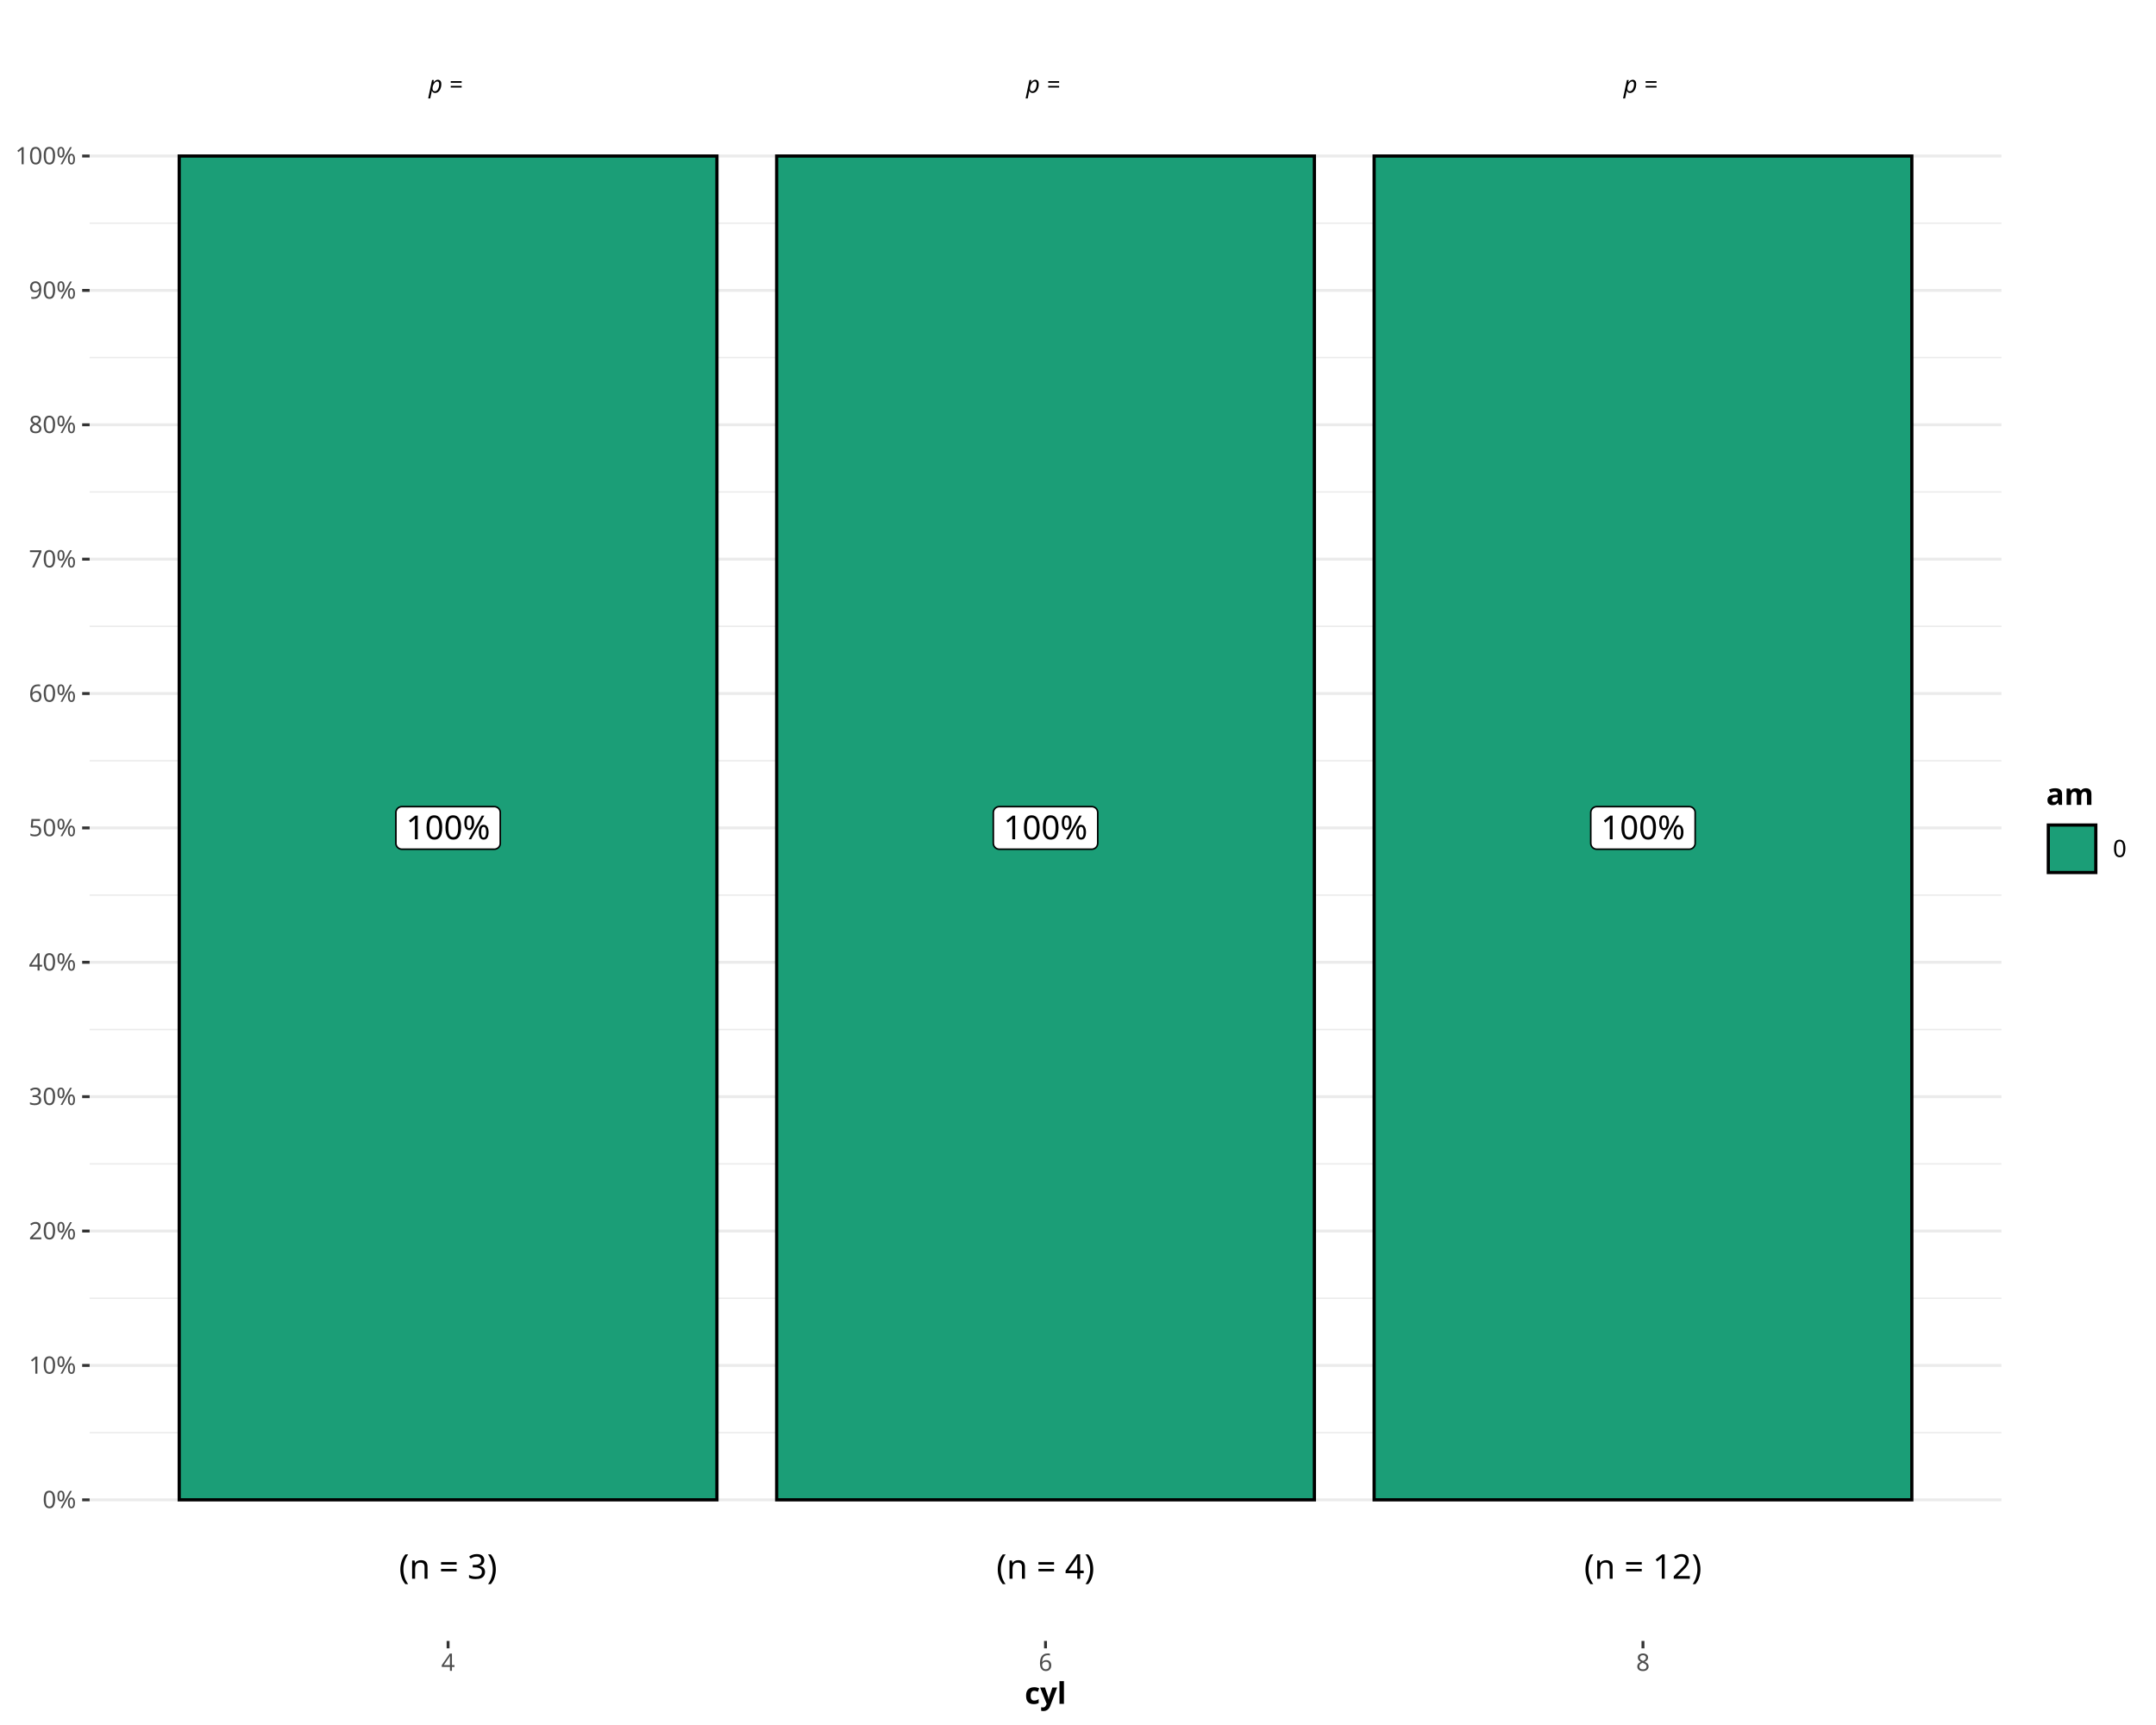
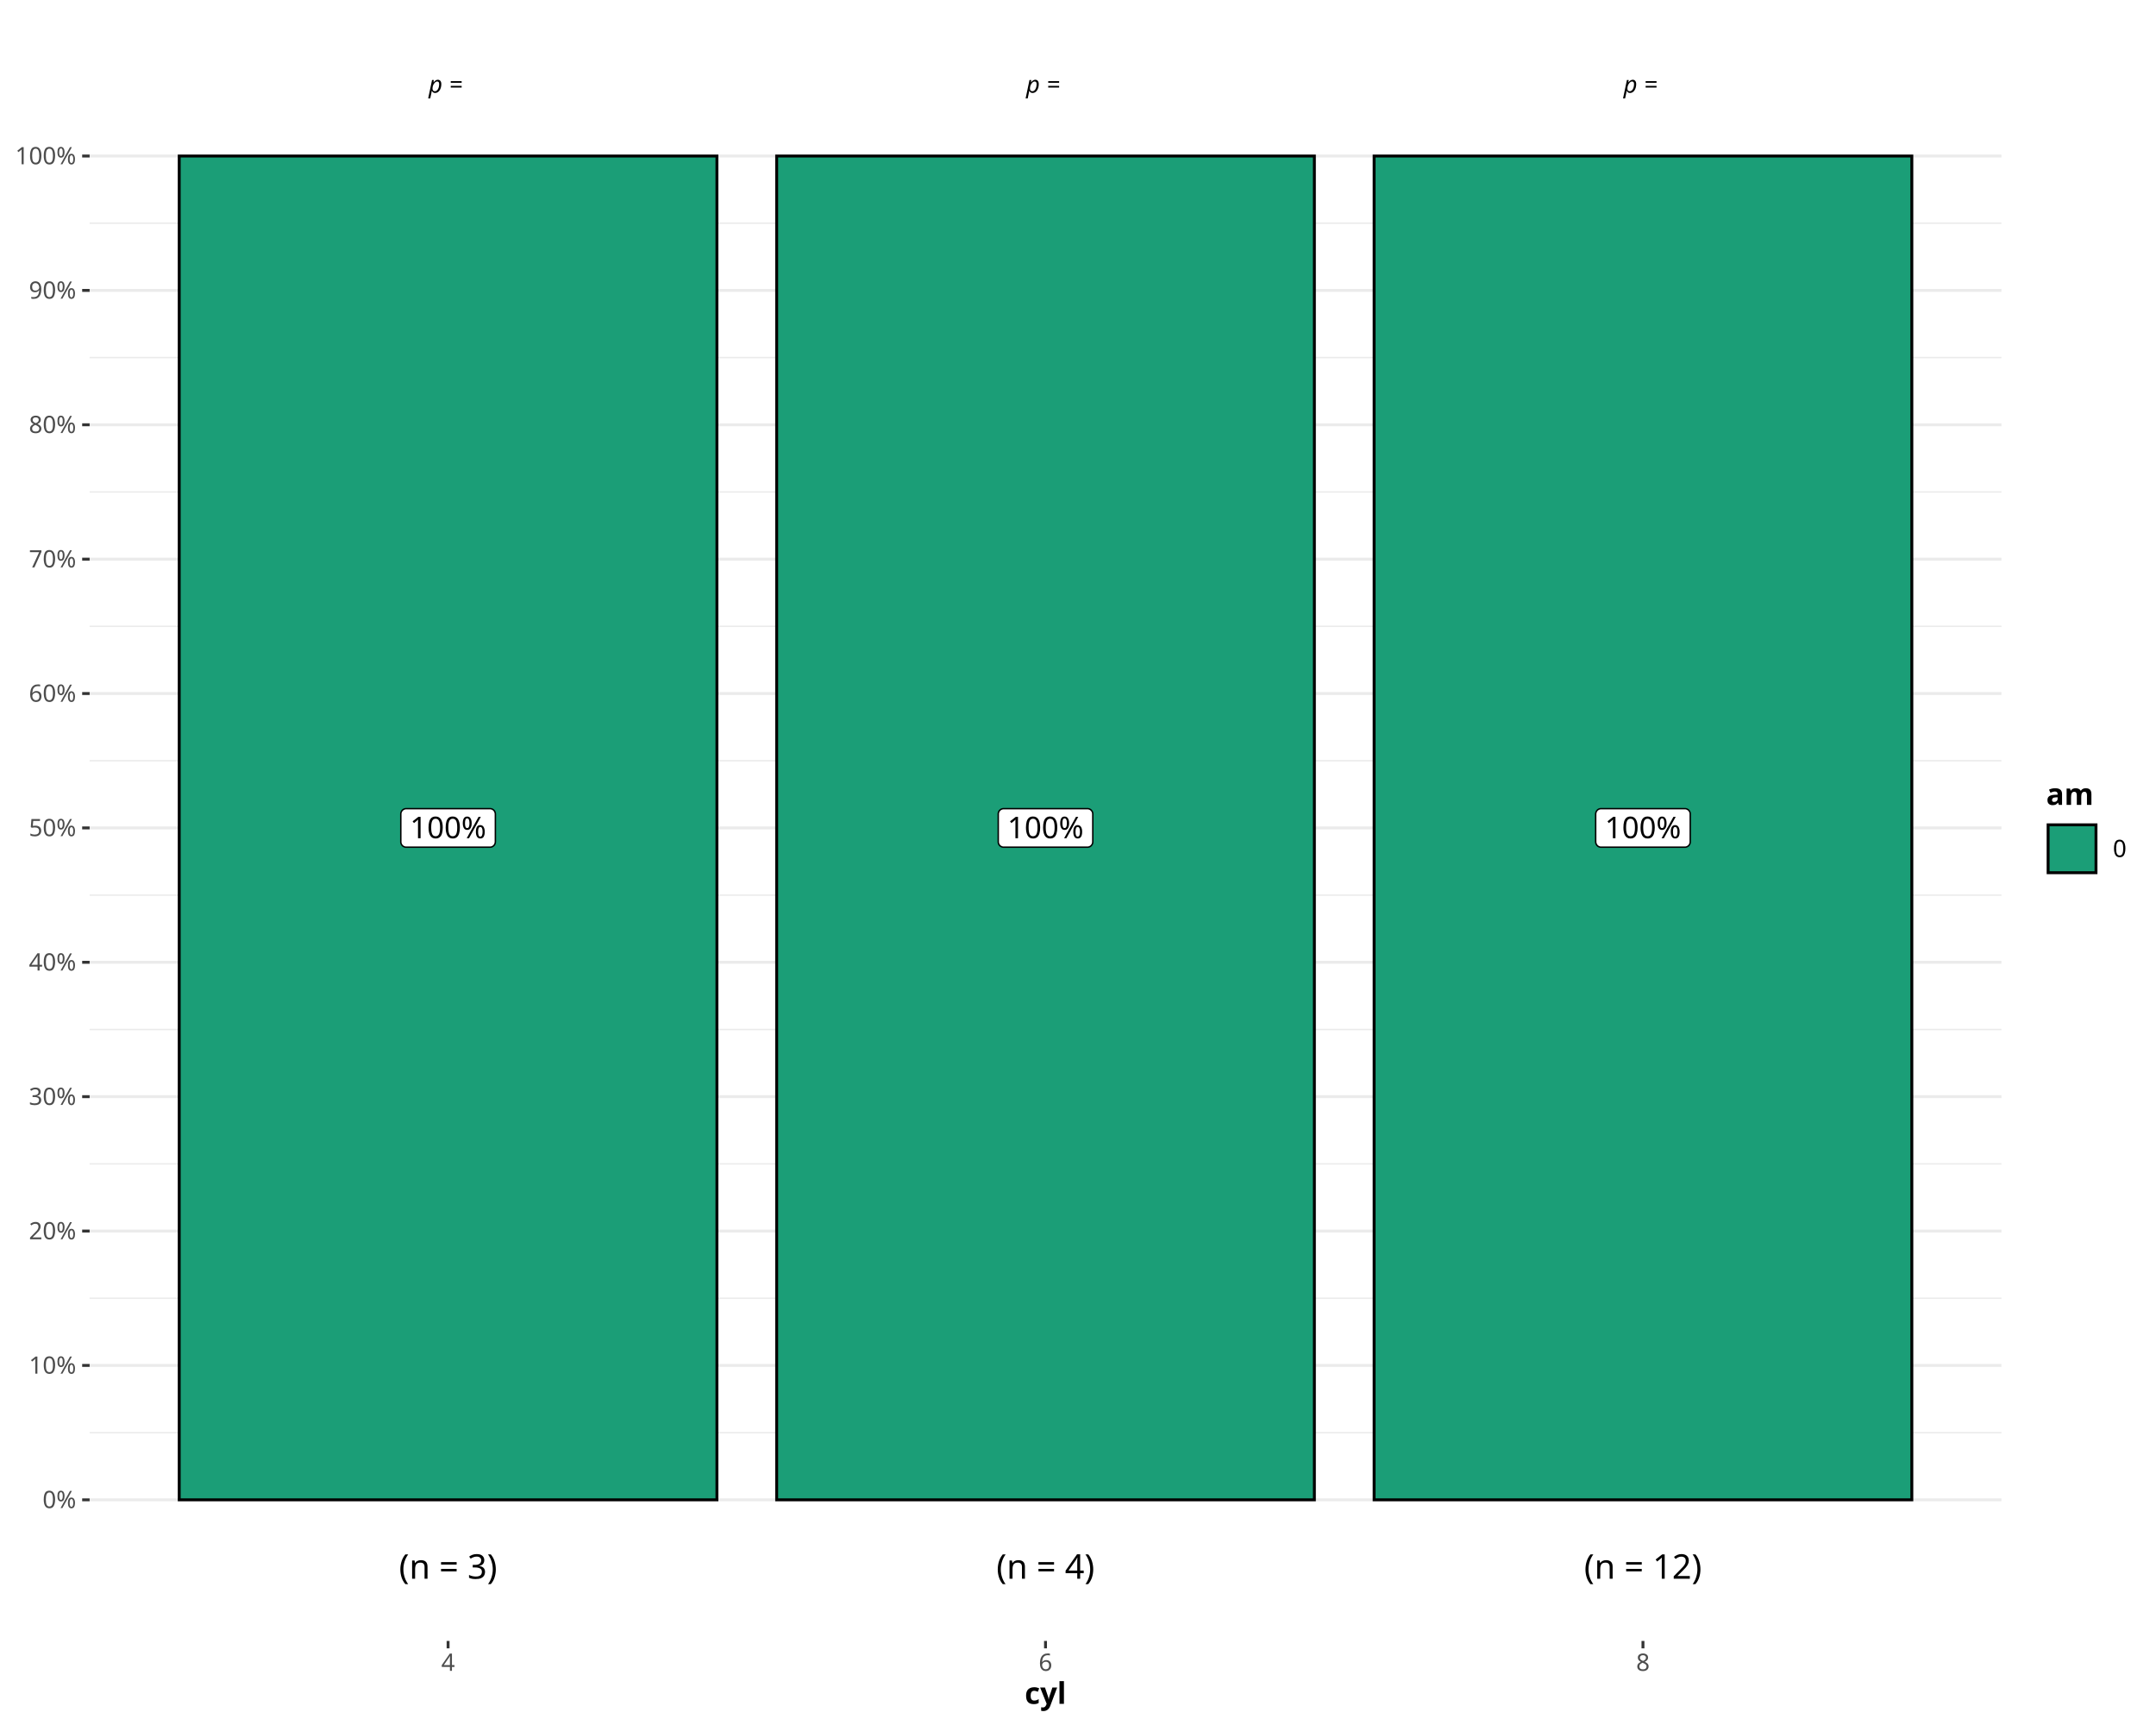
<svg xmlns="http://www.w3.org/2000/svg" class="svglite" data-engine-version="2.0" width="720.00pt" height="576.00pt" viewBox="0 0 720.00 576.00">
  <defs>
    <style type="text/css">
    .svglite line, .svglite polyline, .svglite polygon, .svglite path, .svglite rect, .svglite circle {
      fill: none;
      stroke: #000000;
      stroke-linecap: round;
      stroke-linejoin: round;
      stroke-miterlimit: 10.00;
    }
  </style>
  </defs>
  <rect width="100%" height="100%" style="stroke: none; fill: #FFFFFF;" />
  <defs>
    <clipPath id="cpMC4wMHw3MjAuMDB8MC4wMHw1NzYuMDA=">
      <rect x="0.00" y="0.00" width="720.00" height="576.00" />
    </clipPath>
  </defs>
  <g clip-path="url(#cpMC4wMHw3MjAuMDB8MC4wMHw1NzYuMDA=)">
    <rect x="0.00" y="0.00" width="720.00" height="576.00" style="stroke-width: 0.97; stroke: #FFFFFF; fill: #FFFFFF;" />
  </g>
  <defs>
    <clipPath id="cpMjkuOTN8NjY4LjM4fDQuOTh8NTQ3Ljky">
      <rect x="29.93" y="4.98" width="638.46" height="542.94" />
    </clipPath>
  </defs>
  <g clip-path="url(#cpMjkuOTN8NjY4LjM4fDQuOTh8NTQ3Ljky)">
    <rect x="29.93" y="4.98" width="638.46" height="542.94" style="stroke-width: 0.97; stroke: none; fill: #FFFFFF;" />
    <polyline points="29.93,478.37 668.38,478.37 " style="stroke-width: 0.48; stroke: #EBEBEB; stroke-linecap: butt;" />
    <polyline points="29.93,433.50 668.38,433.50 " style="stroke-width: 0.48; stroke: #EBEBEB; stroke-linecap: butt;" />
    <polyline points="29.93,388.63 668.38,388.63 " style="stroke-width: 0.48; stroke: #EBEBEB; stroke-linecap: butt;" />
    <polyline points="29.93,343.76 668.38,343.76 " style="stroke-width: 0.48; stroke: #EBEBEB; stroke-linecap: butt;" />
    <polyline points="29.93,298.89 668.38,298.89 " style="stroke-width: 0.48; stroke: #EBEBEB; stroke-linecap: butt;" />
    <polyline points="29.93,254.02 668.38,254.02 " style="stroke-width: 0.48; stroke: #EBEBEB; stroke-linecap: butt;" />
    <polyline points="29.93,209.14 668.38,209.14 " style="stroke-width: 0.48; stroke: #EBEBEB; stroke-linecap: butt;" />
    <polyline points="29.93,164.27 668.38,164.27 " style="stroke-width: 0.48; stroke: #EBEBEB; stroke-linecap: butt;" />
    <polyline points="29.93,119.40 668.38,119.40 " style="stroke-width: 0.48; stroke: #EBEBEB; stroke-linecap: butt;" />
    <polyline points="29.93,74.53 668.38,74.53 " style="stroke-width: 0.48; stroke: #EBEBEB; stroke-linecap: butt;" />
    <polyline points="29.93,500.81 668.38,500.81 " style="stroke-width: 0.97; stroke: #EBEBEB; stroke-linecap: butt;" />
    <polyline points="29.93,455.93 668.38,455.93 " style="stroke-width: 0.97; stroke: #EBEBEB; stroke-linecap: butt;" />
    <polyline points="29.93,411.06 668.38,411.06 " style="stroke-width: 0.97; stroke: #EBEBEB; stroke-linecap: butt;" />
    <polyline points="29.93,366.19 668.38,366.19 " style="stroke-width: 0.97; stroke: #EBEBEB; stroke-linecap: butt;" />
    <polyline points="29.93,321.32 668.38,321.32 " style="stroke-width: 0.97; stroke: #EBEBEB; stroke-linecap: butt;" />
    <polyline points="29.93,276.45 668.38,276.45 " style="stroke-width: 0.97; stroke: #EBEBEB; stroke-linecap: butt;" />
    <polyline points="29.93,231.58 668.38,231.58 " style="stroke-width: 0.97; stroke: #EBEBEB; stroke-linecap: butt;" />
    <polyline points="29.93,186.71 668.38,186.71 " style="stroke-width: 0.97; stroke: #EBEBEB; stroke-linecap: butt;" />
    <polyline points="29.93,141.84 668.38,141.84 " style="stroke-width: 0.97; stroke: #EBEBEB; stroke-linecap: butt;" />
    <polyline points="29.93,96.97 668.38,96.97 " style="stroke-width: 0.97; stroke: #EBEBEB; stroke-linecap: butt;" />
    <polyline points="29.93,52.10 668.38,52.10 " style="stroke-width: 0.97; stroke: #EBEBEB; stroke-linecap: butt;" />
-     <rect x="59.85" y="52.10" width="179.57" height="448.71" style="stroke-width: 1.07; stroke-linecap: butt; stroke-linejoin: miter; fill: #1B9E77;" />
-     <rect x="259.37" y="52.10" width="179.57" height="448.71" style="stroke-width: 1.07; stroke-linecap: butt; stroke-linejoin: miter; fill: #1B9E77;" />
-     <rect x="458.89" y="52.10" width="179.57" height="448.71" style="stroke-width: 1.07; stroke-linecap: butt; stroke-linejoin: miter; fill: #1B9E77;" />
-     <polygon points="134.19,283.56 165.08,283.56 165.00,283.56 165.32,283.55 165.63,283.48 165.93,283.37 166.21,283.21 166.46,283.01 166.67,282.77 166.84,282.50 166.97,282.20 167.04,281.89 167.07,281.57 167.07,281.57 167.07,271.33 167.07,271.33 167.04,271.01 166.97,270.70 166.84,270.40 166.67,270.13 166.46,269.89 166.21,269.69 165.93,269.53 165.63,269.42 165.32,269.35 165.08,269.34 134.19,269.34 134.43,269.35 134.11,269.34 133.80,269.38 133.49,269.47 133.20,269.61 132.94,269.79 132.71,270.01 132.51,270.27 132.37,270.55 132.26,270.85 132.21,271.17 132.21,271.33 132.21,281.57 132.21,281.41 132.21,281.73 132.26,282.05 132.37,282.35 132.51,282.64 132.71,282.89 132.94,283.11 133.20,283.30 133.49,283.43 133.80,283.52 134.11,283.56 " style="stroke-width: 0.53; fill: #FFFFFF;" />
-     <text x="149.64" y="280.25" text-anchor="middle" style="font-size: 11.04px; font-family: sans;" textLength="28.24px" lengthAdjust="spacingAndGlyphs">100%</text>
-     <polygon points="333.71,283.56 364.60,283.56 364.52,283.56 364.84,283.55 365.15,283.48 365.45,283.37 365.73,283.21 365.97,283.01 366.19,282.77 366.36,282.50 366.48,282.20 366.56,281.89 366.59,281.57 366.59,281.57 366.59,271.33 366.59,271.33 366.56,271.01 366.48,270.70 366.36,270.40 366.19,270.13 365.97,269.89 365.73,269.69 365.45,269.53 365.15,269.42 364.84,269.35 364.60,269.34 333.71,269.34 333.95,269.35 333.63,269.34 333.31,269.38 333.01,269.47 332.72,269.61 332.45,269.79 332.22,270.01 332.03,270.27 331.88,270.55 331.78,270.85 331.73,271.17 331.72,271.33 331.72,281.57 331.73,281.41 331.73,281.73 331.78,282.05 331.88,282.35 332.03,282.64 332.22,282.89 332.45,283.11 332.72,283.30 333.01,283.43 333.31,283.52 333.63,283.56 " style="stroke-width: 0.53; fill: #FFFFFF;" />
-     <text x="349.15" y="280.25" text-anchor="middle" style="font-size: 11.04px; font-family: sans;" textLength="28.24px" lengthAdjust="spacingAndGlyphs">100%</text>
-     <polygon points="533.23,283.56 564.12,283.56 564.04,283.56 564.35,283.55 564.67,283.48 564.97,283.37 565.24,283.21 565.49,283.01 565.70,282.77 565.87,282.50 566.00,282.20 566.08,281.89 566.10,281.57 566.10,281.57 566.10,271.33 566.10,271.33 566.08,271.01 566.00,270.70 565.87,270.40 565.70,270.13 565.49,269.89 565.24,269.69 564.97,269.53 564.67,269.42 564.35,269.35 564.12,269.34 533.23,269.34 533.47,269.35 533.15,269.34 532.83,269.38 532.52,269.47 532.24,269.61 531.97,269.79 531.74,270.01 531.55,270.27 531.40,270.55 531.30,270.85 531.25,271.17 531.24,271.33 531.24,281.57 531.25,281.41 531.25,281.73 531.30,282.05 531.40,282.35 531.55,282.64 531.74,282.89 531.97,283.11 532.24,283.30 532.52,283.43 532.83,283.52 533.15,283.56 " style="stroke-width: 0.53; fill: #FFFFFF;" />
-     <text x="548.67" y="280.25" text-anchor="middle" style="font-size: 11.04px; font-family: sans;" textLength="28.24px" lengthAdjust="spacingAndGlyphs">100%</text>
+     <rect x="59.85" y="52.10" width="179.57" height="448.71" style="stroke-width: 0.97; stroke-linecap: butt; stroke-linejoin: miter; fill: #1B9E77;" />
+     <rect x="259.37" y="52.10" width="179.57" height="448.71" style="stroke-width: 0.97; stroke-linecap: butt; stroke-linejoin: miter; fill: #1B9E77;" />
+     <rect x="458.89" y="52.10" width="179.57" height="448.71" style="stroke-width: 0.97; stroke-linecap: butt; stroke-linejoin: miter; fill: #1B9E77;" />
+     <polygon points="135.65,282.89 163.63,282.89 163.55,282.89 163.84,282.88 164.13,282.82 164.40,282.72 164.65,282.57 164.87,282.39 165.07,282.17 165.22,281.93 165.33,281.66 165.40,281.38 165.43,281.09 165.43,281.09 165.43,271.81 165.43,271.81 165.40,271.52 165.33,271.24 165.22,270.97 165.07,270.73 164.87,270.51 164.65,270.33 164.40,270.18 164.13,270.08 163.84,270.02 163.63,270.01 135.65,270.01 135.87,270.02 135.58,270.01 135.29,270.05 135.01,270.13 134.75,270.25 134.51,270.42 134.30,270.62 134.13,270.85 133.99,271.10 133.90,271.38 133.85,271.67 133.85,271.81 133.85,281.09 133.85,280.95 133.85,281.24 133.90,281.52 133.99,281.80 134.13,282.05 134.30,282.29 134.51,282.49 134.75,282.65 135.01,282.77 135.29,282.86 135.58,282.89 " style="stroke-width: 0.48; fill: #FFFFFF;" />
+     <text x="149.64" y="279.89" text-anchor="middle" style="font-size: 10.00px; font-family: sans;" textLength="25.58px" lengthAdjust="spacingAndGlyphs">100%</text>
+     <polygon points="335.17,282.89 363.14,282.89 363.07,282.89 363.36,282.88 363.64,282.82 363.92,282.72 364.17,282.57 364.39,282.39 364.58,282.17 364.74,281.93 364.85,281.66 364.92,281.38 364.94,281.09 364.94,281.09 364.94,271.81 364.94,271.81 364.92,271.52 364.85,271.24 364.74,270.97 364.58,270.73 364.39,270.51 364.17,270.33 363.92,270.18 363.64,270.08 363.36,270.02 363.14,270.01 335.17,270.01 335.38,270.02 335.09,270.01 334.81,270.05 334.53,270.13 334.27,270.25 334.03,270.42 333.82,270.62 333.64,270.85 333.51,271.10 333.42,271.38 333.37,271.67 333.37,271.81 333.37,281.09 333.37,280.95 333.37,281.24 333.42,281.52 333.51,281.80 333.64,282.05 333.82,282.29 334.03,282.49 334.27,282.65 334.53,282.77 334.81,282.86 335.09,282.89 " style="stroke-width: 0.48; fill: #FFFFFF;" />
+     <text x="349.15" y="279.89" text-anchor="middle" style="font-size: 10.00px; font-family: sans;" textLength="25.58px" lengthAdjust="spacingAndGlyphs">100%</text>
+     <polygon points="534.68,282.89 562.66,282.89 562.59,282.89 562.88,282.88 563.16,282.82 563.43,282.72 563.68,282.57 563.91,282.39 564.10,282.17 564.25,281.93 564.37,281.66 564.44,281.38 564.46,281.09 564.46,281.09 564.46,271.81 564.46,271.81 564.44,271.52 564.37,271.24 564.25,270.97 564.10,270.73 563.91,270.51 563.68,270.33 563.43,270.18 563.16,270.08 562.88,270.02 562.66,270.01 534.68,270.01 534.90,270.02 534.61,270.01 534.32,270.05 534.04,270.13 533.78,270.25 533.54,270.42 533.34,270.62 533.16,270.85 533.03,271.10 532.94,271.38 532.89,271.67 532.88,271.81 532.88,281.09 532.89,280.95 532.89,281.24 532.94,281.52 533.03,281.80 533.16,282.05 533.34,282.29 533.54,282.49 533.78,282.65 534.04,282.77 534.32,282.86 534.61,282.89 " style="stroke-width: 0.48; fill: #FFFFFF;" />
+     <text x="548.67" y="279.89" text-anchor="middle" style="font-size: 10.00px; font-family: sans;" textLength="25.58px" lengthAdjust="spacingAndGlyphs">100%</text>
    <text x="540.20" y="30.97" style="font-size: 7.97px; font-family: sans;" textLength="1.99px" lengthAdjust="spacingAndGlyphs"> </text>
    <text x="542.19" y="30.97" style="font-size: 7.97px; font-style: italic; font-family: sans;" textLength="4.43px" lengthAdjust="spacingAndGlyphs">p</text>
    <text x="549.11" y="30.97" style="font-size: 7.97px; font-family: sans;" textLength="6.19px" lengthAdjust="spacingAndGlyphs">=</text>
    <text x="340.68" y="30.97" style="font-size: 7.97px; font-family: sans;" textLength="1.99px" lengthAdjust="spacingAndGlyphs"> </text>
    <text x="342.68" y="30.97" style="font-size: 7.97px; font-style: italic; font-family: sans;" textLength="4.43px" lengthAdjust="spacingAndGlyphs">p</text>
    <text x="349.60" y="30.97" style="font-size: 7.97px; font-family: sans;" textLength="6.19px" lengthAdjust="spacingAndGlyphs">=</text>
    <text x="141.17" y="30.97" style="font-size: 7.97px; font-family: sans;" textLength="1.99px" lengthAdjust="spacingAndGlyphs"> </text>
    <text x="143.16" y="30.97" style="font-size: 7.97px; font-style: italic; font-family: sans;" textLength="4.43px" lengthAdjust="spacingAndGlyphs">p</text>
    <text x="150.08" y="30.97" style="font-size: 7.97px; font-family: sans;" textLength="6.19px" lengthAdjust="spacingAndGlyphs">=</text>
    <text x="548.67" y="527.16" text-anchor="middle" style="font-size: 11.38px; font-family: sans;" textLength="39.54px" lengthAdjust="spacingAndGlyphs">(n = 12)</text>
    <text x="349.15" y="527.16" text-anchor="middle" style="font-size: 11.38px; font-family: sans;" textLength="33.21px" lengthAdjust="spacingAndGlyphs">(n = 4)</text>
    <text x="149.64" y="527.16" text-anchor="middle" style="font-size: 11.38px; font-family: sans;" textLength="33.21px" lengthAdjust="spacingAndGlyphs">(n = 3)</text>
  </g>
  <g clip-path="url(#cpMC4wMHw3MjAuMDB8MC4wMHw1NzYuMDA=)">
    <text x="25.44" y="503.56" text-anchor="end" style="font-size: 8.00px; fill: #4D4D4D; font-family: sans;" textLength="11.56px" lengthAdjust="spacingAndGlyphs">0%</text>
    <text x="25.44" y="458.69" text-anchor="end" style="font-size: 8.00px; fill: #4D4D4D; font-family: sans;" textLength="16.01px" lengthAdjust="spacingAndGlyphs">10%</text>
    <text x="25.44" y="413.82" text-anchor="end" style="font-size: 8.00px; fill: #4D4D4D; font-family: sans;" textLength="16.01px" lengthAdjust="spacingAndGlyphs">20%</text>
    <text x="25.44" y="368.95" text-anchor="end" style="font-size: 8.00px; fill: #4D4D4D; font-family: sans;" textLength="16.01px" lengthAdjust="spacingAndGlyphs">30%</text>
    <text x="25.44" y="324.07" text-anchor="end" style="font-size: 8.00px; fill: #4D4D4D; font-family: sans;" textLength="16.01px" lengthAdjust="spacingAndGlyphs">40%</text>
    <text x="25.44" y="279.20" text-anchor="end" style="font-size: 8.00px; fill: #4D4D4D; font-family: sans;" textLength="16.01px" lengthAdjust="spacingAndGlyphs">50%</text>
    <text x="25.44" y="234.33" text-anchor="end" style="font-size: 8.00px; fill: #4D4D4D; font-family: sans;" textLength="16.01px" lengthAdjust="spacingAndGlyphs">60%</text>
    <text x="25.44" y="189.46" text-anchor="end" style="font-size: 8.00px; fill: #4D4D4D; font-family: sans;" textLength="16.01px" lengthAdjust="spacingAndGlyphs">70%</text>
    <text x="25.44" y="144.59" text-anchor="end" style="font-size: 8.00px; fill: #4D4D4D; font-family: sans;" textLength="16.01px" lengthAdjust="spacingAndGlyphs">80%</text>
    <text x="25.44" y="99.72" text-anchor="end" style="font-size: 8.00px; fill: #4D4D4D; font-family: sans;" textLength="16.01px" lengthAdjust="spacingAndGlyphs">90%</text>
    <text x="25.44" y="54.85" text-anchor="end" style="font-size: 8.00px; fill: #4D4D4D; font-family: sans;" textLength="20.46px" lengthAdjust="spacingAndGlyphs">100%</text>
    <polyline points="27.44,500.81 29.93,500.81 " style="stroke-width: 0.97; stroke: #333333; stroke-linecap: butt;" />
    <polyline points="27.44,455.93 29.93,455.93 " style="stroke-width: 0.97; stroke: #333333; stroke-linecap: butt;" />
    <polyline points="27.44,411.06 29.93,411.06 " style="stroke-width: 0.97; stroke: #333333; stroke-linecap: butt;" />
    <polyline points="27.44,366.19 29.93,366.19 " style="stroke-width: 0.97; stroke: #333333; stroke-linecap: butt;" />
    <polyline points="27.44,321.32 29.93,321.32 " style="stroke-width: 0.97; stroke: #333333; stroke-linecap: butt;" />
    <polyline points="27.44,276.45 29.93,276.45 " style="stroke-width: 0.97; stroke: #333333; stroke-linecap: butt;" />
    <polyline points="27.44,231.58 29.93,231.58 " style="stroke-width: 0.97; stroke: #333333; stroke-linecap: butt;" />
    <polyline points="27.44,186.71 29.93,186.71 " style="stroke-width: 0.97; stroke: #333333; stroke-linecap: butt;" />
    <polyline points="27.44,141.84 29.93,141.84 " style="stroke-width: 0.97; stroke: #333333; stroke-linecap: butt;" />
    <polyline points="27.44,96.97 29.93,96.97 " style="stroke-width: 0.97; stroke: #333333; stroke-linecap: butt;" />
    <polyline points="27.44,52.10 29.93,52.10 " style="stroke-width: 0.97; stroke: #333333; stroke-linecap: butt;" />
    <polyline points="149.64,550.41 149.64,547.92 " style="stroke-width: 0.97; stroke: #333333; stroke-linecap: butt;" />
    <polyline points="349.15,550.41 349.15,547.92 " style="stroke-width: 0.97; stroke: #333333; stroke-linecap: butt;" />
    <polyline points="548.67,550.41 548.67,547.92 " style="stroke-width: 0.97; stroke: #333333; stroke-linecap: butt;" />
    <text x="149.64" y="557.91" text-anchor="middle" style="font-size: 8.00px; fill: #4D4D4D; font-family: sans;" textLength="4.45px" lengthAdjust="spacingAndGlyphs">4</text>
    <text x="349.15" y="557.91" text-anchor="middle" style="font-size: 8.00px; fill: #4D4D4D; font-family: sans;" textLength="4.45px" lengthAdjust="spacingAndGlyphs">6</text>
    <text x="548.67" y="557.91" text-anchor="middle" style="font-size: 8.00px; fill: #4D4D4D; font-family: sans;" textLength="4.45px" lengthAdjust="spacingAndGlyphs">8</text>
    <text x="349.15" y="568.94" text-anchor="middle" style="font-size: 10.00px; font-weight: bold; font-family: sans;" textLength="12.23px" lengthAdjust="spacingAndGlyphs">cyl</text>
    <rect x="678.35" y="255.86" width="36.67" height="41.18" style="stroke-width: 0.97; stroke: none; fill: #FFFFFF;" />
    <text x="683.33" y="268.76" style="font-size: 10.00px; font-weight: bold; font-family: sans;" textLength="13.90px" lengthAdjust="spacingAndGlyphs">am</text>
    <rect x="683.33" y="274.78" width="17.28" height="17.28" style="stroke-width: 0.97; stroke: none; fill: #FFFFFF;" />
-     <rect x="684.04" y="275.49" width="15.86" height="15.86" style="stroke-width: 1.07; stroke-linecap: butt; stroke-linejoin: miter; fill: #1B9E77;" />
+     <rect x="683.97" y="275.42" width="15.99" height="15.99" style="stroke-width: 0.97; stroke-linecap: butt; stroke-linejoin: miter; fill: #1B9E77;" />
    <text x="705.59" y="286.17" style="font-size: 8.00px; font-family: sans;" textLength="4.45px" lengthAdjust="spacingAndGlyphs">0</text>
  </g>
</svg>
